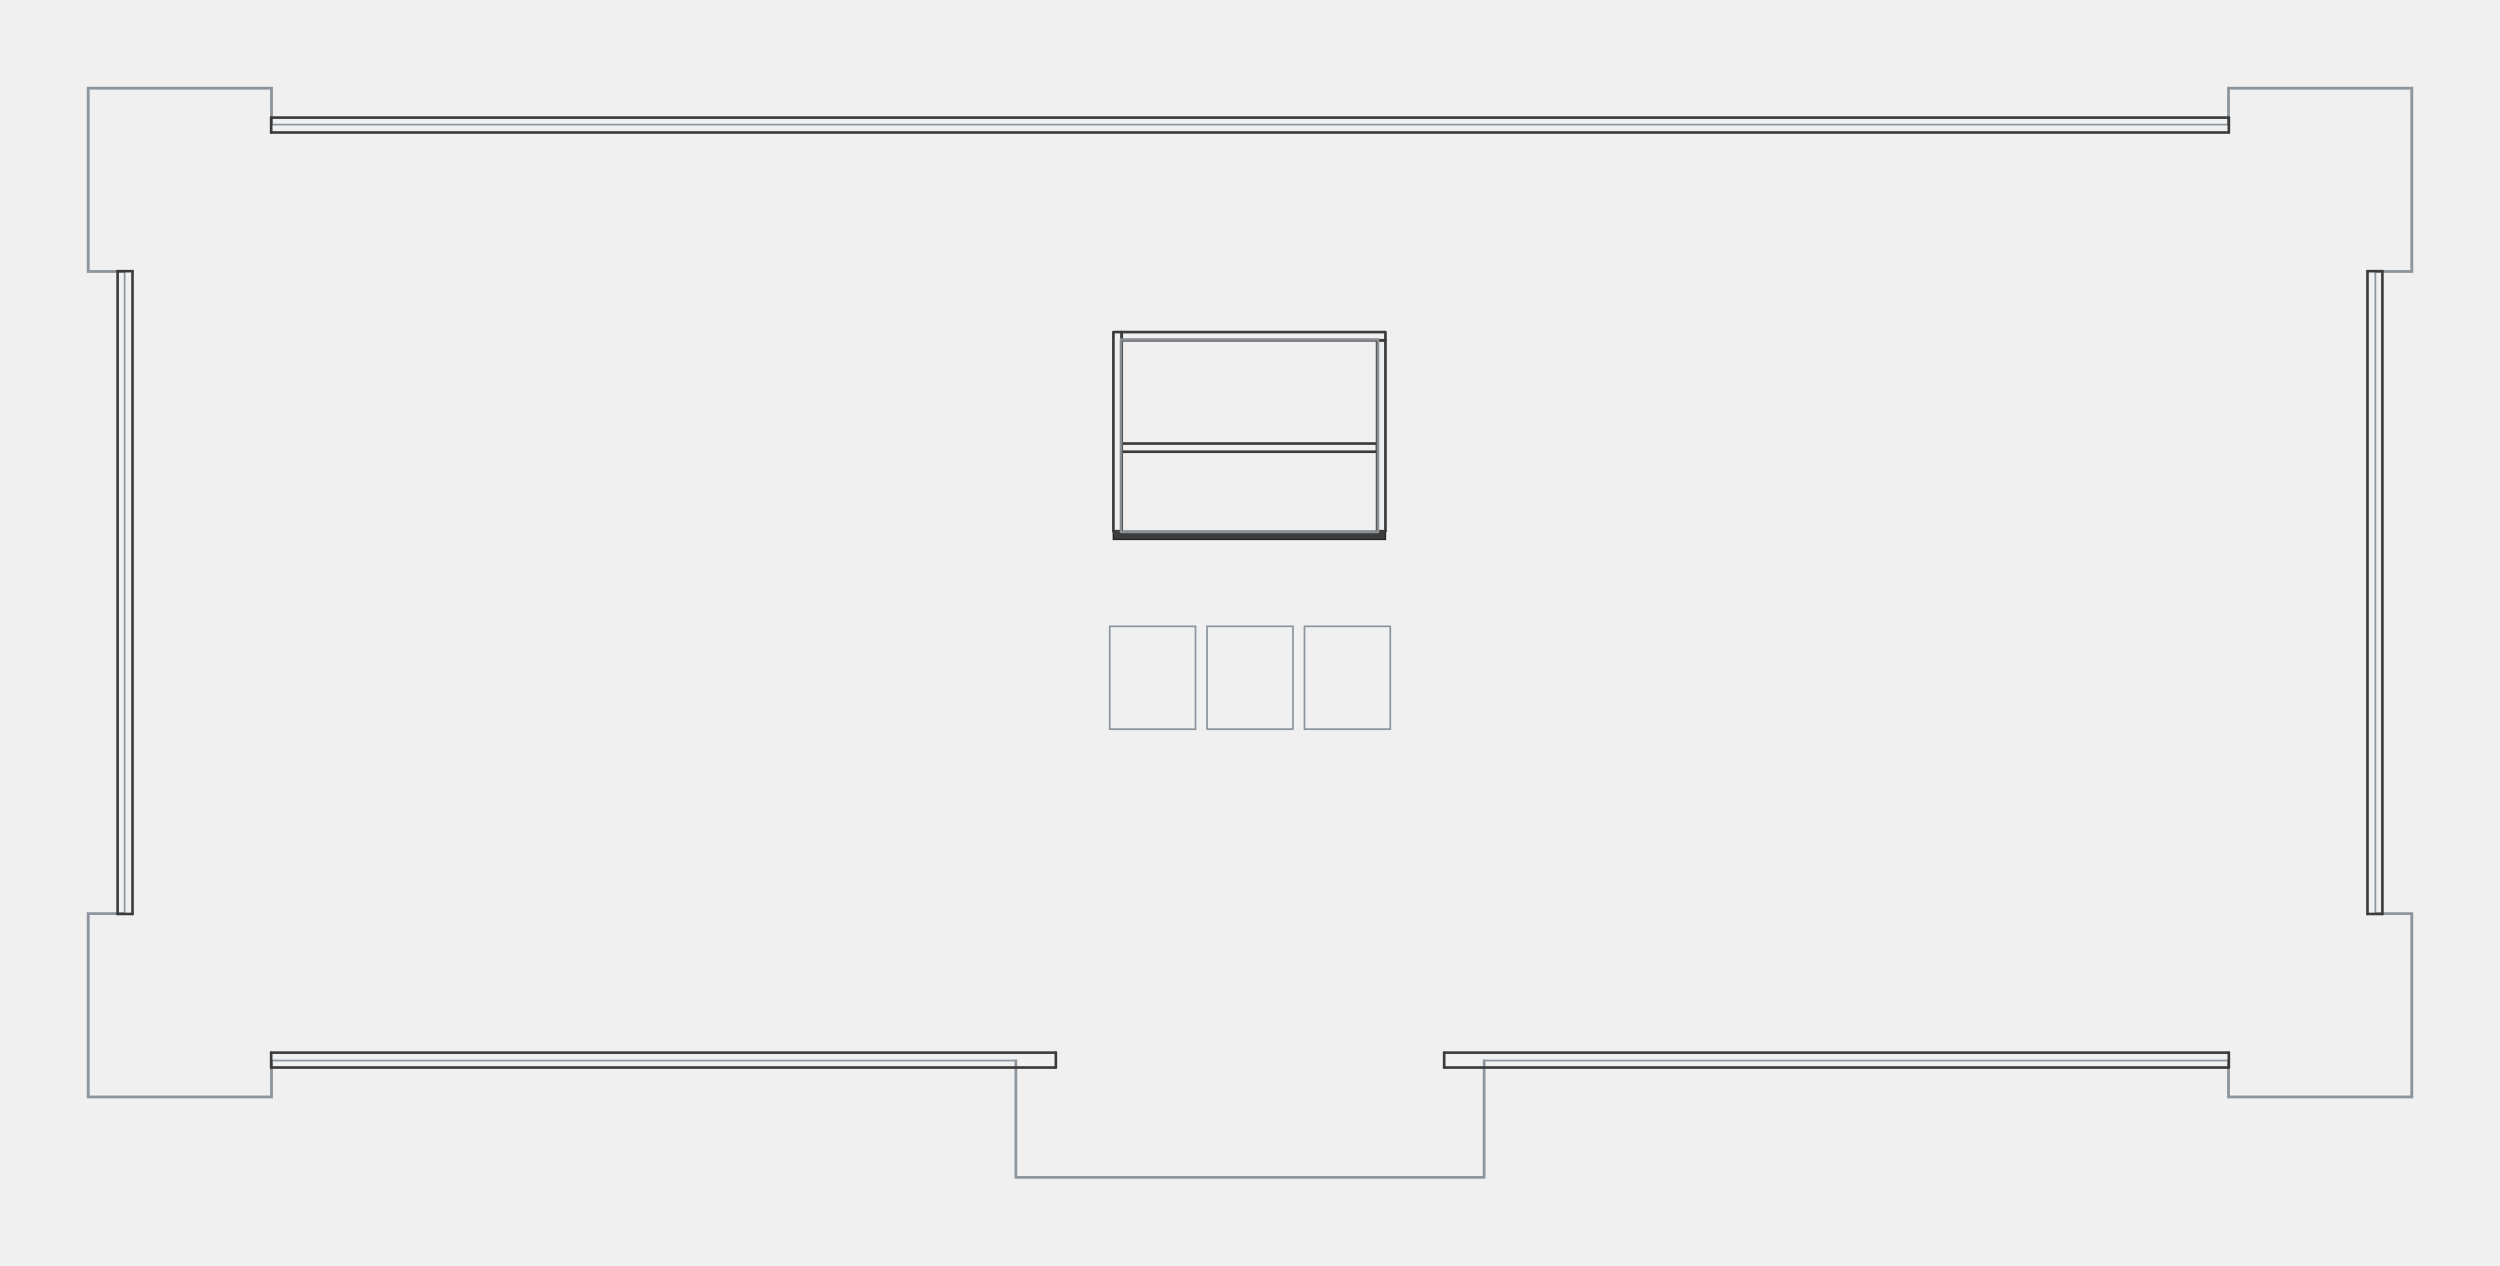
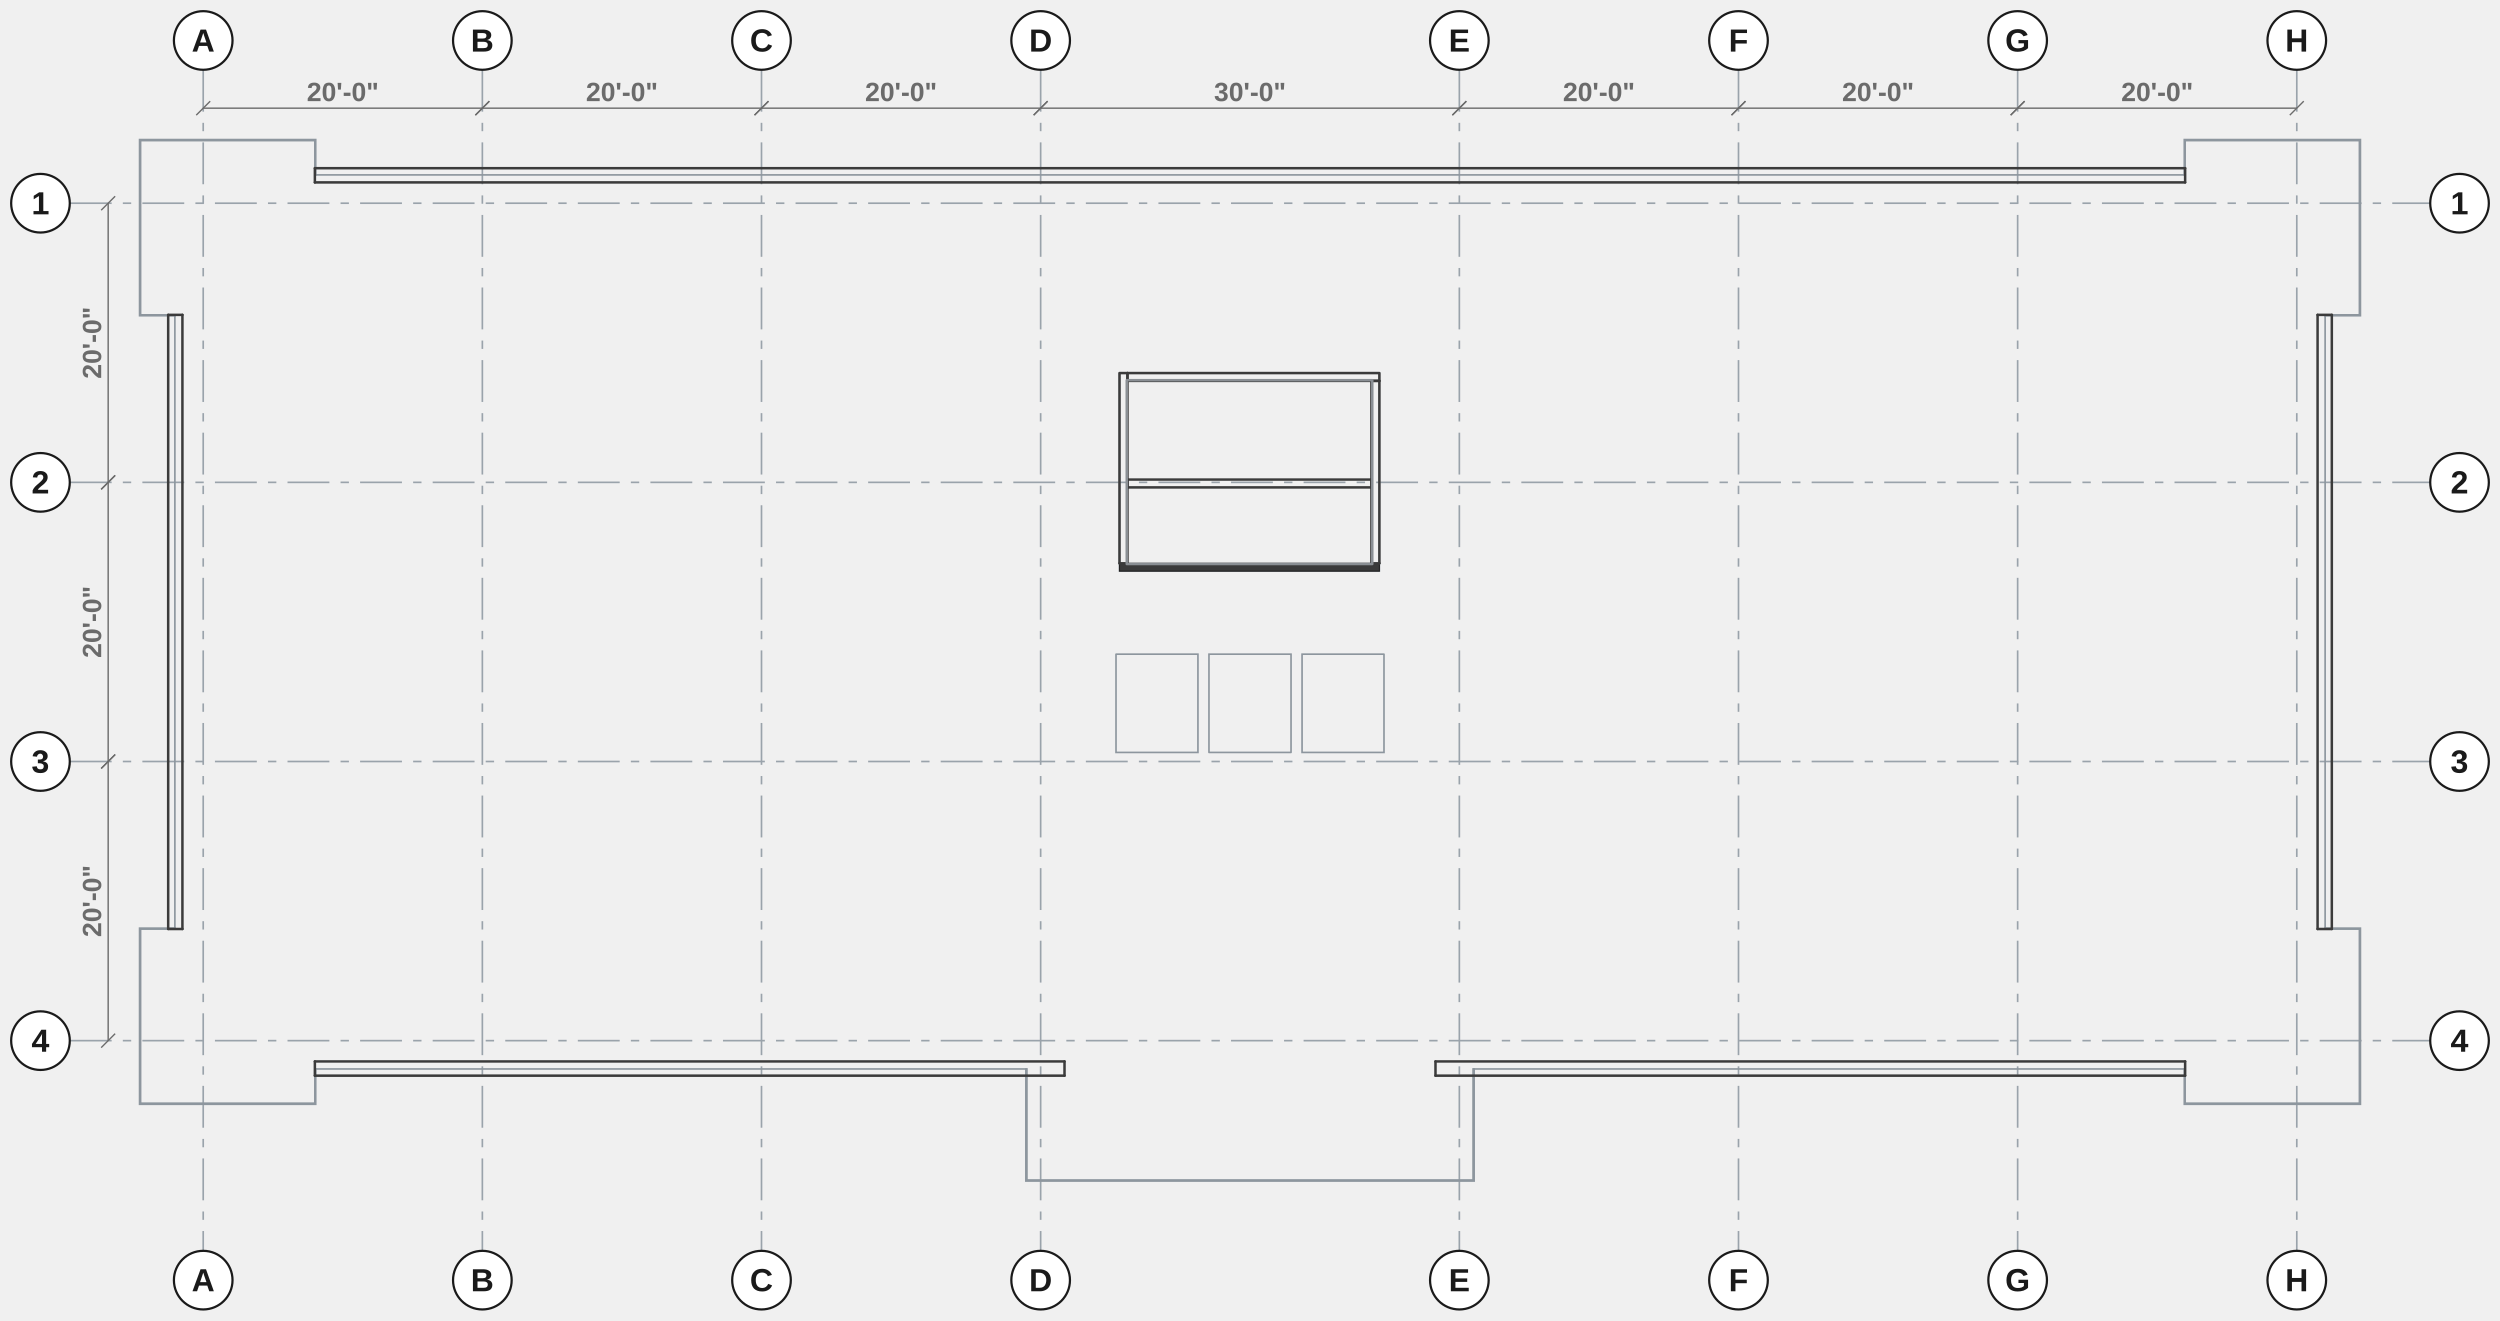
- <svg xmlns="http://www.w3.org/2000/svg" viewBox="-85.56 -43.31 171.12 86.62" data-level="Roof">
-   <style>.p{fill:none;stroke:#8d969e;stroke-width:.12}.f{fill:#f1eee7;stroke:#c9c3b7;stroke-width:.1}.c{stroke:#222;stroke-width:.18;fill:none;stroke-linecap:round}.k{fill:#3b3b3b;stroke:#222;stroke-width:.08}</style>
+ <svg xmlns="http://www.w3.org/2000/svg" viewBox="-89.56 -47.31 179.12 94.62" data-level="Roof">
+   <style>.p{fill:none;stroke:#8d969e;stroke-width:.12}.f{fill:#f1eee7;stroke:#c9c3b7;stroke-width:.1}.c{stroke:#222;stroke-width:.18;fill:none;stroke-linecap:round}.k{fill:#3b3b3b;stroke:#222;stroke-width:.08}.gl{stroke:#9aa3ab;stroke-width:.12;stroke-dasharray:3 .8 .6 .8}.gb{fill:#fff;stroke:#1a1a1a;stroke-width:.16}.gt{font:700 2.3px Archivo,Arial,sans-serif;fill:#1a1a1a;text-anchor:middle;dominant-baseline:central}.dl,.dt{stroke:#6b6b6b;stroke-width:.1}.dx{font:600 1.9px Archivo,Arial,sans-serif;fill:#6b6b6b;text-anchor:middle}</style>
+   <g class="grid" pointer-events="none">
+     <line x1="-75" y1="-42.31" x2="-75" y2="42.31" class="gl" />
+     <circle cx="-75" cy="-44.41" r="2.1" class="gb" />
+     <text x="-75" y="-44.41" class="gt">A</text>
+     <circle cx="-75" cy="44.41" r="2.1" class="gb" />
+     <text x="-75" y="44.41" class="gt">A</text>
+     <line x1="-55" y1="-42.31" x2="-55" y2="42.31" class="gl" />
+     <circle cx="-55" cy="-44.41" r="2.1" class="gb" />
+     <text x="-55" y="-44.41" class="gt">B</text>
+     <circle cx="-55" cy="44.41" r="2.1" class="gb" />
+     <text x="-55" y="44.41" class="gt">B</text>
+     <line x1="-35" y1="-42.31" x2="-35" y2="42.31" class="gl" />
+     <circle cx="-35" cy="-44.41" r="2.1" class="gb" />
+     <text x="-35" y="-44.41" class="gt">C</text>
+     <circle cx="-35" cy="44.41" r="2.1" class="gb" />
+     <text x="-35" y="44.41" class="gt">C</text>
+     <line x1="-15" y1="-42.31" x2="-15" y2="42.31" class="gl" />
+     <circle cx="-15" cy="-44.41" r="2.1" class="gb" />
+     <text x="-15" y="-44.41" class="gt">D</text>
+     <circle cx="-15" cy="44.41" r="2.1" class="gb" />
+     <text x="-15" y="44.41" class="gt">D</text>
+     <line x1="15" y1="-42.31" x2="15" y2="42.31" class="gl" />
+     <circle cx="15" cy="-44.41" r="2.1" class="gb" />
+     <text x="15" y="-44.41" class="gt">E</text>
+     <circle cx="15" cy="44.41" r="2.1" class="gb" />
+     <text x="15" y="44.41" class="gt">E</text>
+     <line x1="35" y1="-42.31" x2="35" y2="42.31" class="gl" />
+     <circle cx="35" cy="-44.41" r="2.1" class="gb" />
+     <text x="35" y="-44.41" class="gt">F</text>
+     <circle cx="35" cy="44.41" r="2.1" class="gb" />
+     <text x="35" y="44.41" class="gt">F</text>
+     <line x1="55" y1="-42.31" x2="55" y2="42.31" class="gl" />
+     <circle cx="55" cy="-44.41" r="2.1" class="gb" />
+     <text x="55" y="-44.41" class="gt">G</text>
+     <circle cx="55" cy="44.41" r="2.1" class="gb" />
+     <text x="55" y="44.41" class="gt">G</text>
+     <line x1="75" y1="-42.31" x2="75" y2="42.31" class="gl" />
+     <circle cx="75" cy="-44.41" r="2.1" class="gb" />
+     <text x="75" y="-44.41" class="gt">H</text>
+     <circle cx="75" cy="44.41" r="2.1" class="gb" />
+     <text x="75" y="44.41" class="gt">H</text>
+     <line x1="-84.56" y1="-32.75" x2="84.56" y2="-32.75" class="gl" />
+     <circle cx="-86.66" cy="-32.75" r="2.1" class="gb" />
+     <text x="-86.66" y="-32.75" class="gt">1</text>
+     <circle cx="86.66" cy="-32.75" r="2.1" class="gb" />
+     <text x="86.66" y="-32.75" class="gt">1</text>
+     <line x1="-84.56" y1="-12.75" x2="84.56" y2="-12.75" class="gl" />
+     <circle cx="-86.66" cy="-12.75" r="2.1" class="gb" />
+     <text x="-86.66" y="-12.75" class="gt">2</text>
+     <circle cx="86.66" cy="-12.75" r="2.1" class="gb" />
+     <text x="86.66" y="-12.75" class="gt">2</text>
+     <line x1="-84.56" y1="7.25" x2="84.56" y2="7.25" class="gl" />
+     <circle cx="-86.66" cy="7.25" r="2.1" class="gb" />
+     <text x="-86.66" y="7.25" class="gt">3</text>
+     <circle cx="86.66" cy="7.25" r="2.1" class="gb" />
+     <text x="86.66" y="7.25" class="gt">3</text>
+     <line x1="-84.56" y1="27.25" x2="84.56" y2="27.25" class="gl" />
+     <circle cx="-86.66" cy="27.25" r="2.1" class="gb" />
+     <text x="-86.66" y="27.25" class="gt">4</text>
+     <circle cx="86.66" cy="27.25" r="2.1" class="gb" />
+     <text x="86.66" y="27.25" class="gt">4</text>
+     <line x1="-75" y1="-39.56" x2="-55" y2="-39.56" class="dl" />
+     <line x1="-75.5" y1="-39.06" x2="-74.5" y2="-40.06" class="dt" />
+     <line x1="-55.5" y1="-39.06" x2="-54.5" y2="-40.06" class="dt" />
+     <text x="-65" y="-40.06" class="dx">20'-0"</text>
+     <line x1="-55" y1="-39.56" x2="-35" y2="-39.56" class="dl" />
+     <line x1="-55.5" y1="-39.06" x2="-54.5" y2="-40.06" class="dt" />
+     <line x1="-35.5" y1="-39.06" x2="-34.5" y2="-40.06" class="dt" />
+     <text x="-45" y="-40.06" class="dx">20'-0"</text>
+     <line x1="-35" y1="-39.56" x2="-15" y2="-39.56" class="dl" />
+     <line x1="-35.5" y1="-39.06" x2="-34.5" y2="-40.06" class="dt" />
+     <line x1="-15.5" y1="-39.06" x2="-14.5" y2="-40.06" class="dt" />
+     <text x="-25" y="-40.06" class="dx">20'-0"</text>
+     <line x1="-15" y1="-39.56" x2="15" y2="-39.56" class="dl" />
+     <line x1="-15.5" y1="-39.06" x2="-14.5" y2="-40.06" class="dt" />
+     <line x1="14.5" y1="-39.06" x2="15.5" y2="-40.06" class="dt" />
+     <text x="0" y="-40.06" class="dx">30'-0"</text>
+     <line x1="15" y1="-39.56" x2="35" y2="-39.56" class="dl" />
+     <line x1="14.5" y1="-39.06" x2="15.5" y2="-40.06" class="dt" />
+     <line x1="34.5" y1="-39.06" x2="35.5" y2="-40.06" class="dt" />
+     <text x="25" y="-40.06" class="dx">20'-0"</text>
+     <line x1="35" y1="-39.56" x2="55" y2="-39.56" class="dl" />
+     <line x1="34.5" y1="-39.06" x2="35.5" y2="-40.06" class="dt" />
+     <line x1="54.5" y1="-39.06" x2="55.5" y2="-40.06" class="dt" />
+     <text x="45" y="-40.06" class="dx">20'-0"</text>
+     <line x1="55" y1="-39.56" x2="75" y2="-39.56" class="dl" />
+     <line x1="54.5" y1="-39.06" x2="55.5" y2="-40.06" class="dt" />
+     <line x1="74.5" y1="-39.06" x2="75.5" y2="-40.06" class="dt" />
+     <text x="65" y="-40.06" class="dx">20'-0"</text>
+     <line x1="-81.81" y1="-32.75" x2="-81.81" y2="-12.75" class="dl" />
+     <line x1="-82.31" y1="-32.25" x2="-81.31" y2="-33.25" class="dt" />
+     <line x1="-82.31" y1="-12.25" x2="-81.31" y2="-13.25" class="dt" />
+     <text x="-82.31" y="-22.75" class="dx" transform="rotate(-90 -82.31 -22.75)">20'-0"</text>
+     <line x1="-81.81" y1="-12.75" x2="-81.81" y2="7.25" class="dl" />
+     <line x1="-82.31" y1="-12.25" x2="-81.31" y2="-13.25" class="dt" />
+     <line x1="-82.31" y1="7.75" x2="-81.31" y2="6.75" class="dt" />
+     <text x="-82.31" y="-2.75" class="dx" transform="rotate(-90 -82.31 -2.75)">20'-0"</text>
+     <line x1="-81.81" y1="7.25" x2="-81.81" y2="27.25" class="dl" />
+     <line x1="-82.31" y1="7.75" x2="-81.31" y2="6.75" class="dt" />
+     <line x1="-82.31" y1="27.75" x2="-81.31" y2="26.75" class="dt" />
+     <text x="-82.31" y="17.25" class="dx" transform="rotate(-90 -82.31 17.25)">20'-0"</text>
+   </g>
  <g data-id="247156" data-group="roofs">
    <path class="p" d="M-79.5,19.25L-79.5,19.25L-79.5,19.25L-77.05,19.25L-77.05,19.25L-77.05,19.25L-77.05,19.25L-77.04,19.25L-77.04,19.25L-77.04,19.25L-77.04,19.25L-77.04,19.24L-77.04,19.24L-77.03,19.24L-77.03,19.24L-77.03,19.24L-77.03,19.24L-77.03,19.23L-77.03,19.23L-77.03,19.23L-77.03,-24.73L-77.03,-24.73L-77.03,-24.73L-77.03,-24.74L-77.03,-24.74L-77.03,-24.74L-77.03,-24.74L-77.04,-24.74L-77.04,-24.74L-77.04,-24.75L-77.04,-24.75L-77.04,-24.75L-77.04,-24.75L-77.05,-24.75L-77.05,-24.75L-77.05,-24.75L-77.05,-24.75L-79.5,-24.75L-79.5,-24.75L-79.5,-24.75L-79.5,-37.25L-79.5,-37.25L-79.5,-37.25L-67,-37.25L-67,-37.25L-67,-37.25L-67,-34.8L-67,-34.8L-67,-34.8L-67,-34.8L-67,-34.79L-67,-34.79L-67,-34.79L-67,-34.79L-66.99,-34.79L-66.99,-34.79L-66.99,-34.78L-66.99,-34.78L-66.99,-34.78L-66.99,-34.78L-66.98,-34.78L-66.98,-34.78L-66.98,-34.78L66.98,-34.78L66.98,-34.78L66.98,-34.78L66.99,-34.78L66.99,-34.78L66.99,-34.78L66.99,-34.78L66.99,-34.79L66.99,-34.79L67,-34.79L67,-34.79L67,-34.79L67,-34.79L67,-34.8L67,-34.8L67,-34.8L67,-34.8L67,-37.25L67,-37.25L67,-37.25L79.5,-37.25L79.5,-37.25L79.5,-37.25L79.5,-24.75L79.5,-24.75L79.5,-24.75L77.05,-24.75L77.05,-24.75L77.05,-24.75L77.05,-24.75L77.04,-24.75L77.04,-24.75L77.04,-24.75L77.04,-24.75L77.04,-24.74L77.04,-24.74L77.03,-24.74L77.03,-24.74L77.03,-24.74L77.03,-24.74L77.03,-24.73L77.03,-24.73L77.03,-24.73L77.03,19.23L77.03,19.23L77.03,19.23L77.03,19.24L77.03,19.24L77.03,19.24L77.03,19.24L77.04,19.24L77.04,19.24L77.04,19.25L77.04,19.25L77.04,19.25L77.04,19.25L77.05,19.25L77.05,19.25L77.05,19.25L77.05,19.25L79.5,19.25L79.5,19.25L79.5,19.25L79.5,31.75L79.5,31.75L79.5,31.75L67,31.75L67,31.75L67,31.75L67,29.3L67,29.3L67,29.3L67,29.3L67,29.29L67,29.29L67,29.29L67,29.29L66.99,29.29L66.99,29.29L66.99,29.28L66.99,29.28L66.99,29.28L66.99,29.28L66.98,29.28L66.98,29.28L66.98,29.28L16.02,29.28L16.02,29.28L16.02,29.28L16.01,29.28L16.01,29.28L16.01,29.28L16.01,29.28L16.01,29.29L16.01,29.29L16,29.29L16,29.29L16,29.29L16,29.29L16,29.3L16,29.3L16,29.3L16,29.3L16,37.25L16,37.25L16,37.25L-16,37.25L-16,37.25L-16,37.25L-16,29.3L-16,29.3L-16,29.3L-16,29.3L-16,29.29L-16,29.29L-16,29.29L-16,29.29L-16.01,29.29L-16.01,29.29L-16.01,29.28L-16.01,29.28L-16.01,29.28L-16.01,29.28L-16.02,29.28L-16.02,29.28L-16.02,29.28L-66.98,29.28L-66.98,29.28L-66.98,29.28L-66.99,29.28L-66.99,29.28L-66.99,29.28L-66.99,29.28L-66.99,29.29L-66.99,29.29L-67,29.29L-67,29.29L-67,29.29L-67,29.29L-67,29.3L-67,29.3L-67,29.3L-67,29.3L-67,31.75L-67,31.75L-67,31.75L-79.5,31.75L-79.5,31.75L-79.5,31.75L-79.5,19.25ZM3.73,6.58L3.73,6.59L3.73,6.59L3.73,6.59L3.73,6.59L3.73,6.59L3.73,6.6L3.73,6.6L3.74,6.6L3.74,6.6L3.74,6.6L3.74,6.6L3.74,6.6L3.74,6.6L3.75,6.6L3.75,6.6L3.75,6.6L9.58,6.6L9.59,6.6L9.59,6.6L9.59,6.6L9.59,6.6L9.59,6.6L9.6,6.6L9.6,6.6L9.6,6.6L9.6,6.6L9.6,6.6L9.6,6.59L9.6,6.59L9.6,6.59L9.6,6.59L9.6,6.59L9.6,6.58L9.6,-0.42L9.6,-0.42L9.6,-0.42L9.6,-0.42L9.6,-0.43L9.6,-0.43L9.6,-0.43L9.6,-0.43L9.6,-0.43L9.6,-0.43L9.6,-0.43L9.59,-0.44L9.59,-0.44L9.59,-0.44L9.59,-0.44L9.59,-0.44L9.58,-0.44L3.75,-0.44L3.75,-0.44L3.75,-0.44L3.74,-0.44L3.74,-0.44L3.74,-0.44L3.74,-0.43L3.74,-0.43L3.74,-0.43L3.73,-0.43L3.73,-0.43L3.73,-0.43L3.73,-0.43L3.73,-0.42L3.73,-0.42L3.73,-0.42L3.73,-0.42L3.73,6.58ZM-9.33,-20.58L-9.33,-20.58L-9.33,-20.58L-9.33,-20.58L-9.33,-20.58L-9.33,-20.58L-9.34,-20.57L-9.34,-20.57L-9.34,-20.57L-9.34,-20.57L-9.34,-20.57L-9.34,-20.57L-9.34,-20.57L-9.34,-20.56L-9.34,-20.56L-9.35,-20.56L-9.35,-20.56L-9.35,-6.41L-9.35,-6.41L-9.34,-6.41L-9.34,-6.4L-9.34,-6.4L-9.34,-6.4L-9.34,-6.4L-9.34,-6.4L-9.34,-6.4L-9.34,-6.4L-9.34,-6.39L-9.33,-6.39L-9.33,-6.39L-9.33,-6.39L-9.33,-6.39L-9.33,-6.39L-9.33,-6.39L9.25,-6.39L9.25,-6.39L9.25,-6.39L9.25,-6.39L9.25,-6.39L9.26,-6.39L9.26,-6.39L9.26,-6.4L9.26,-6.4L9.26,-6.4L9.26,-6.4L9.26,-6.4L9.27,-6.4L9.27,-6.4L9.27,-6.41L9.27,-6.41L9.27,-6.41L9.27,-20.56L9.27,-20.56L9.27,-20.56L9.27,-20.56L9.27,-20.57L9.26,-20.57L9.26,-20.57L9.26,-20.57L9.26,-20.57L9.26,-20.57L9.26,-20.57L9.26,-20.58L9.25,-20.58L9.25,-20.58L9.25,-20.58L9.25,-20.58L9.25,-20.58L-9.33,-20.58ZM-2.92,-0.44L-2.92,-0.44L-2.92,-0.44L-2.92,-0.44L-2.93,-0.44L-2.93,-0.44L-2.93,-0.43L-2.93,-0.43L-2.93,-0.43L-2.93,-0.43L-2.93,-0.43L-2.94,-0.43L-2.94,-0.43L-2.94,-0.42L-2.94,-0.42L-2.94,-0.42L-2.94,-0.42L-2.94,6.58L-2.94,6.59L-2.94,6.59L-2.94,6.59L-2.94,6.59L-2.94,6.59L-2.93,6.6L-2.93,6.6L-2.93,6.6L-2.93,6.6L-2.93,6.6L-2.93,6.6L-2.93,6.6L-2.92,6.6L-2.92,6.6L-2.92,6.6L-2.92,6.6L2.92,6.6L2.92,6.6L2.92,6.6L2.92,6.6L2.93,6.6L2.93,6.6L2.93,6.6L2.93,6.6L2.93,6.6L2.93,6.6L2.93,6.6L2.94,6.59L2.94,6.59L2.94,6.59L2.94,6.59L2.94,6.59L2.94,6.58L2.94,-0.42L2.94,-0.42L2.94,-0.42L2.94,-0.42L2.94,-0.43L2.94,-0.43L2.93,-0.43L2.93,-0.43L2.93,-0.43L2.93,-0.43L2.93,-0.43L2.93,-0.44L2.93,-0.44L2.92,-0.44L2.92,-0.44L2.92,-0.44L2.92,-0.44L-2.92,-0.44ZM-3.73,-0.42L-3.73,-0.42L-3.73,-0.42L-3.73,-0.42L-3.73,-0.43L-3.73,-0.43L-3.73,-0.43L-3.73,-0.43L-3.74,-0.43L-3.74,-0.43L-3.74,-0.43L-3.74,-0.44L-3.74,-0.44L-3.74,-0.44L-3.75,-0.44L-3.75,-0.44L-3.75,-0.44L-9.58,-0.44L-9.59,-0.44L-9.59,-0.44L-9.59,-0.44L-9.59,-0.44L-9.59,-0.44L-9.6,-0.43L-9.6,-0.43L-9.6,-0.43L-9.6,-0.43L-9.6,-0.43L-9.6,-0.43L-9.6,-0.43L-9.6,-0.42L-9.6,-0.42L-9.6,-0.42L-9.6,-0.42L-9.6,6.58L-9.6,6.59L-9.6,6.59L-9.6,6.59L-9.6,6.59L-9.6,6.59L-9.6,6.6L-9.6,6.6L-9.6,6.6L-9.6,6.6L-9.6,6.6L-9.59,6.6L-9.59,6.6L-9.59,6.6L-9.59,6.6L-9.59,6.6L-9.58,6.6L-3.75,6.6L-3.75,6.6L-3.75,6.6L-3.74,6.6L-3.74,6.6L-3.74,6.6L-3.74,6.6L-3.74,6.6L-3.74,6.6L-3.73,6.6L-3.73,6.6L-3.73,6.59L-3.73,6.59L-3.73,6.59L-3.73,6.59L-3.73,6.59L-3.73,6.58L-3.73,-0.42Z" />
  </g>
  <g data-id="247418" data-group="roofs">
    <path class="p" d="M66.94,-37.31L66.94,-37.31L66.94,-37.31L79.56,-37.31L79.56,-37.31L79.56,-37.31L79.56,-24.69L79.56,-24.69L79.56,-24.69L77.03,-24.69L77.03,-24.69L77.03,-24.69L77.03,-24.75L77.03,-24.75L77.03,-24.75L79.48,-24.75L79.48,-24.75L79.48,-24.75L79.49,-24.75L79.49,-24.75L79.49,-24.75L79.49,-24.75L79.49,-24.75L79.49,-24.76L79.5,-24.76L79.5,-24.76L79.5,-24.76L79.5,-24.76L79.5,-24.76L79.5,-24.77L79.5,-24.77L79.5,-24.77L79.5,-37.23L79.5,-37.23L79.5,-37.23L79.5,-37.24L79.5,-37.24L79.5,-37.24L79.5,-37.24L79.5,-37.24L79.49,-37.24L79.49,-37.25L79.49,-37.25L79.49,-37.25L79.49,-37.25L79.49,-37.25L79.48,-37.25L79.48,-37.25L79.48,-37.25L67.02,-37.25L67.02,-37.25L67.02,-37.25L67.01,-37.25L67.01,-37.25L67.01,-37.25L67.01,-37.25L67.01,-37.25L67.01,-37.24L67,-37.24L67,-37.24L67,-37.24L67,-37.24L67,-37.24L67,-37.23L67,-37.23L67,-37.23L67,-34.78L67,-34.78L67,-34.78L66.94,-34.78L66.94,-34.78L66.94,-34.78L66.94,-37.31ZM66.94,31.81L66.94,31.81L66.94,29.28L66.94,29.28L66.94,29.28L67,29.28L67,29.28L67,29.28L67,31.73L67,31.73L67,31.73L67,31.74L67,31.74L67,31.74L67,31.74L67,31.74L67.01,31.74L67.01,31.75L67.01,31.75L67.01,31.75L67.01,31.75L67.01,31.75L67.02,31.75L67.02,31.75L67.02,31.75L79.48,31.75L79.48,31.75L79.48,31.75L79.49,31.75L79.49,31.75L79.49,31.75L79.49,31.75L79.49,31.75L79.49,31.74L79.5,31.74L79.5,31.74L79.5,31.74L79.5,31.74L79.5,31.74L79.5,31.73L79.5,31.73L79.5,31.73L79.5,19.27L79.5,19.27L79.5,19.27L79.5,19.26L79.5,19.26L79.5,19.26L79.5,19.26L79.5,19.26L79.49,19.26L79.49,19.25L79.49,19.25L79.49,19.25L79.49,19.25L79.49,19.25L79.48,19.25L79.48,19.25L79.48,19.25L77.03,19.25L77.03,19.25L77.03,19.25L77.03,19.19L77.03,19.19L77.03,19.19L79.56,19.19L79.56,19.19L79.56,19.19L79.56,31.81L79.56,31.81L79.56,31.81L66.94,31.81L66.94,31.81ZM-16.06,37.31L-16.06,37.31L-16.06,29.28L-16.06,29.28L-16.06,29.28L-16,29.28L-16,29.28L-16,29.28L-16,37.23L-16,37.23L-16,37.23L-16,37.24L-16,37.24L-16,37.24L-16,37.24L-16,37.24L-15.99,37.24L-15.99,37.25L-15.99,37.25L-15.99,37.25L-15.99,37.25L-15.99,37.25L-15.98,37.25L-15.98,37.25L-15.98,37.25L15.98,37.25L15.98,37.25L15.98,37.25L15.99,37.25L15.99,37.25L15.99,37.25L15.99,37.25L15.99,37.25L15.99,37.24L16,37.24L16,37.24L16,37.24L16,37.24L16,37.24L16,37.23L16,37.23L16,37.23L16,29.28L16,29.28L16,29.28L16.06,29.28L16.06,29.28L16.06,29.28L16.06,37.31L16.06,37.31L16.06,37.31L-16.06,37.31L-16.06,37.31ZM-79.56,31.81L-79.56,31.81L-79.56,19.19L-79.56,19.19L-79.56,19.19L-77.03,19.19L-77.03,19.19L-77.03,19.19L-77.03,19.25L-77.03,19.25L-77.03,19.25L-79.48,19.25L-79.48,19.25L-79.48,19.25L-79.49,19.25L-79.49,19.25L-79.49,19.25L-79.49,19.25L-79.49,19.25L-79.49,19.26L-79.5,19.26L-79.5,19.26L-79.5,19.26L-79.5,19.26L-79.5,19.26L-79.5,19.27L-79.5,19.27L-79.5,19.27L-79.5,31.73L-79.5,31.73L-79.5,31.73L-79.5,31.74L-79.5,31.74L-79.5,31.74L-79.5,31.74L-79.5,31.74L-79.49,31.74L-79.49,31.75L-79.49,31.75L-79.49,31.75L-79.49,31.75L-79.49,31.75L-79.48,31.75L-79.48,31.75L-79.48,31.75L-67.02,31.75L-67.02,31.75L-67.02,31.75L-67.01,31.75L-67.01,31.75L-67.01,31.75L-67.01,31.75L-67.01,31.75L-67.01,31.74L-67,31.74L-67,31.74L-67,31.74L-67,31.74L-67,31.74L-67,31.73L-67,31.73L-67,31.73L-67,29.28L-67,29.28L-67,29.28L-66.94,29.28L-66.94,29.28L-66.94,29.28L-66.94,31.81L-66.94,31.81L-66.94,31.81L-79.56,31.81L-79.56,31.81ZM-79.56,-24.69L-79.56,-24.69L-79.56,-37.31L-79.56,-37.31L-79.56,-37.31L-66.94,-37.31L-66.94,-37.31L-66.94,-37.31L-66.94,-34.78L-66.94,-34.78L-66.94,-34.78L-67,-34.78L-67,-34.78L-67,-34.78L-67,-37.23L-67,-37.23L-67,-37.23L-67,-37.24L-67,-37.24L-67,-37.24L-67,-37.24L-67,-37.24L-67.01,-37.24L-67.01,-37.25L-67.01,-37.25L-67.01,-37.25L-67.01,-37.25L-67.01,-37.25L-67.02,-37.25L-67.02,-37.25L-67.02,-37.25L-79.48,-37.25L-79.48,-37.25L-79.48,-37.25L-79.49,-37.25L-79.49,-37.25L-79.49,-37.25L-79.49,-37.25L-79.49,-37.25L-79.49,-37.24L-79.5,-37.24L-79.5,-37.24L-79.5,-37.24L-79.5,-37.24L-79.5,-37.24L-79.5,-37.23L-79.5,-37.23L-79.5,-37.23L-79.5,-24.77L-79.5,-24.77L-79.5,-24.77L-79.5,-24.76L-79.5,-24.76L-79.5,-24.76L-79.5,-24.76L-79.5,-24.76L-79.49,-24.76L-79.49,-24.75L-79.49,-24.75L-79.49,-24.75L-79.49,-24.75L-79.49,-24.75L-79.48,-24.75L-79.48,-24.75L-79.48,-24.75L-77.03,-24.75L-77.03,-24.75L-77.03,-24.75L-77.03,-24.69L-77.03,-24.69L-77.03,-24.69L-79.56,-24.69L-79.56,-24.69Z" />
  </g>
  <g data-id="246142" data-group="walls">
    <path class="c" style="stroke:#3b3b3b" d="M9.27,-20.02L8.73,-20.02M8.7,-20.02L8.73,-20.02M-8.78,-20.02L-7.91,-20.02M8.7,-20.02L-7.91,-20.02M9.27,-20.58L8.36,-20.58M-8.78,-20.58L8.36,-20.58M9.27,-20.58L9.27,-20.04M9.27,-20.02L9.27,-20.04" />
  </g>
  <g data-id="246142" data-group="walls">
    <path class="c" style="stroke:#3b3b3b" d="M-8.78,-20.04L-8.78,-20.58M-8.78,-20.04L-8.78,-20.02" />
  </g>
  <g data-id="246149" data-group="walls">
    <path class="c" style="stroke:#3b3b3b" d="M7.83,-12.39L-8.78,-12.39M7.83,-12.39L8.7,-12.39M8.7,-12.95L7.83,-12.95M-8.78,-12.95L7.83,-12.95" />
  </g>
  <g data-id="246149" data-group="walls">
    <path class="c" style="stroke:#3b3b3b" d="M-8.78,-12.39L-8.78,-12.93M-8.78,-12.95L-8.78,-12.93M8.7,-12.39L8.7,-12.42M8.7,-12.95L8.7,-12.42" />
  </g>
  <g data-id="246150" data-group="walls">
    <path class="k" style="fill:#3b3b3b" d="M-8.82,-6.39L-9.05,-6.39L-9.35,-6.39L-9.35,-6.93L-9.35,-6.95L-9.05,-6.95L-8.56,-6.95L-8.38,-6.95L-7.25,-6.95L-6.37,-6.95L7.19,-6.95L7.63,-6.95L8.76,-6.95L8.98,-6.95L9.27,-6.95L9.27,-6.42L9.27,-6.39L8.98,-6.39L8.76,-6.39L7.63,-6.39L6.75,-6.39L-7.69,-6.39L-8.82,-6.39Z" />
  </g>
  <g data-id="246151" data-group="walls">
    <path class="c" style="stroke:#3b3b3b" d="M8.7,-6.95L8.7,-12.12M8.7,-12.39L8.7,-12.12M8.7,-12.98L8.7,-12.39M8.7,-12.98L8.7,-13.48M8.7,-20.02L8.7,-19.97M8.7,-19.97L8.7,-19.38M8.7,-13.88L8.7,-19.38M8.7,-13.88L8.7,-13.48M9.27,-6.95L9.27,-9.22M9.27,-19.38L9.27,-9.22M9.27,-19.38L9.27,-19.97M9.27,-19.97L9.27,-19.99M9.27,-19.99L9.27,-20M9.27,-20L9.27,-20M9.27,-20L9.27,-20M9.27,-20L9.27,-20.02" />
  </g>
  <g data-id="246151" data-group="walls">
    <path class="c" style="stroke:#3b3b3b" d="M8.7,-20.02L9.24,-20.02M9.27,-20.02L9.24,-20.02M8.7,-6.95L8.73,-6.95M9.27,-6.95L8.73,-6.95" />
  </g>
  <g data-id="246315" data-group="walls">
    <path class="c" style="stroke:#3b3b3b" d="M-9.35,-6.95L-9.35,-19.9M-9.35,-20.58L-9.35,-19.9M-8.78,-6.95L-8.78,-7.23M-8.78,-12.39L-8.78,-7.23M-8.78,-12.95L-8.78,-12.42M-8.78,-12.39L-8.78,-12.42M-8.78,-20.02L-8.78,-13.31M-8.78,-12.95L-8.78,-13.31M-8.78,-20.58L-8.78,-20.04M-8.78,-20.02L-8.78,-20.04M-9.32,-20.58L-9.35,-20.58M-9.32,-20.58L-8.78,-20.58" />
  </g>
  <g data-id="246315" data-group="walls">
    <path class="c" style="stroke:#3b3b3b" d="M-9.35,-6.95L-9.32,-6.95M-8.78,-6.95L-9.32,-6.95" />
  </g>
  <g data-id="247143" data-group="walls">
    <path class="c" style="stroke:#3b3b3b" d="M-31.19,28.74L-67,28.74M-31.19,28.74L-13.29,28.74" />
  </g>
  <g data-id="247143" data-group="walls">
    <path class="c" style="stroke:#3b3b3b" d="M-49.1,29.76L-67,29.76M-49.1,29.76L-15.1,29.76M-15.1,29.76L-13.29,29.76" />
  </g>
  <g data-id="247143" data-group="walls">
    <path class="c" style="stroke:#3b3b3b" d="M-67,28.74L-67,29.1M-67,29.44L-67,29.1M-67,29.44L-67,29.76M-13.29,29.42L-13.29,28.74M-13.29,29.42L-13.29,29.76" />
  </g>
  <g data-id="247144" data-group="walls">
    <path class="c" style="stroke:#3b3b3b" d="M-76.49,4.58L-76.49,-24.75M-76.49,4.58L-76.49,19.25" />
  </g>
  <g data-id="247144" data-group="walls">
    <path class="c" style="stroke:#3b3b3b" d="M-77.51,-10.08L-77.51,-24.75M-77.51,-10.08L-77.51,19.25" />
  </g>
  <g data-id="247144" data-group="walls">
    <path class="c" style="stroke:#3b3b3b" d="M-76.49,-24.75L-76.85,-24.75M-77.19,-24.75L-76.85,-24.75M-77.19,-24.75L-77.51,-24.75M-77.51,19.25L-77.19,19.25M-76.49,19.25L-76.83,19.25M-77.19,19.25L-76.83,19.25" />
  </g>
  <g data-id="247145" data-group="walls">
    <path class="c" style="stroke:#3b3b3b" d="M22.33,-35.26L67,-35.26M22.33,-35.26L-67,-35.26" />
  </g>
  <g data-id="247145" data-group="walls">
    <path class="c" style="stroke:#3b3b3b" d="M-22.33,-34.24L67,-34.24M-22.33,-34.24L-67,-34.24" />
  </g>
  <g data-id="247145" data-group="walls">
    <path class="c" style="stroke:#3b3b3b" d="M-67,-35.26L-67,-34.94M-67,-34.24L-67,-34.58M-67,-34.94L-67,-34.58M67,-34.24L67,-34.6M67,-34.94L67,-34.6M67,-34.94L67,-35.26" />
  </g>
  <g data-id="247146" data-group="walls">
    <path class="c" style="stroke:#3b3b3b" d="M76.49,-10.08L76.49,19.25M76.49,-10.08L76.49,-24.75" />
  </g>
  <g data-id="247146" data-group="walls">
    <path class="c" style="stroke:#3b3b3b" d="M77.51,4.58L77.51,19.25M77.51,4.58L77.51,-24.75" />
  </g>
  <g data-id="247146" data-group="walls">
    <path class="c" style="stroke:#3b3b3b" d="M76.49,19.25L76.85,19.25M77.19,19.25L76.85,19.25M77.19,19.25L77.51,19.25M77.51,-24.75L77.19,-24.75M76.49,-24.75L76.83,-24.75M77.19,-24.75L76.83,-24.75" />
  </g>
  <g data-id="247147" data-group="walls">
    <path class="c" style="stroke:#3b3b3b" d="M49.1,28.74L13.29,28.74M49.1,28.74L67,28.74" />
  </g>
  <g data-id="247147" data-group="walls">
    <path class="c" style="stroke:#3b3b3b" d="M13.29,29.76L15.1,29.76M67,29.76L49.1,29.76M15.1,29.76L49.1,29.76" />
  </g>
  <g data-id="247147" data-group="walls">
    <path class="c" style="stroke:#3b3b3b" d="M13.29,29.08L13.29,29.76M13.29,29.08L13.29,28.74M67,29.76L67,29.44M67,28.74L67,29.08M67,29.44L67,29.08" />
  </g>
  <g data-id="247210" data-group="roofs">
    <path class="c" style="stroke:#8a8f94" d="M-8.83,-20.07L-8.83,-6.9M8.76,-20.07L-8.83,-20.07M8.76,-6.9L8.76,-20.07M-8.83,-6.9L8.76,-6.9" />
  </g>
</svg>
